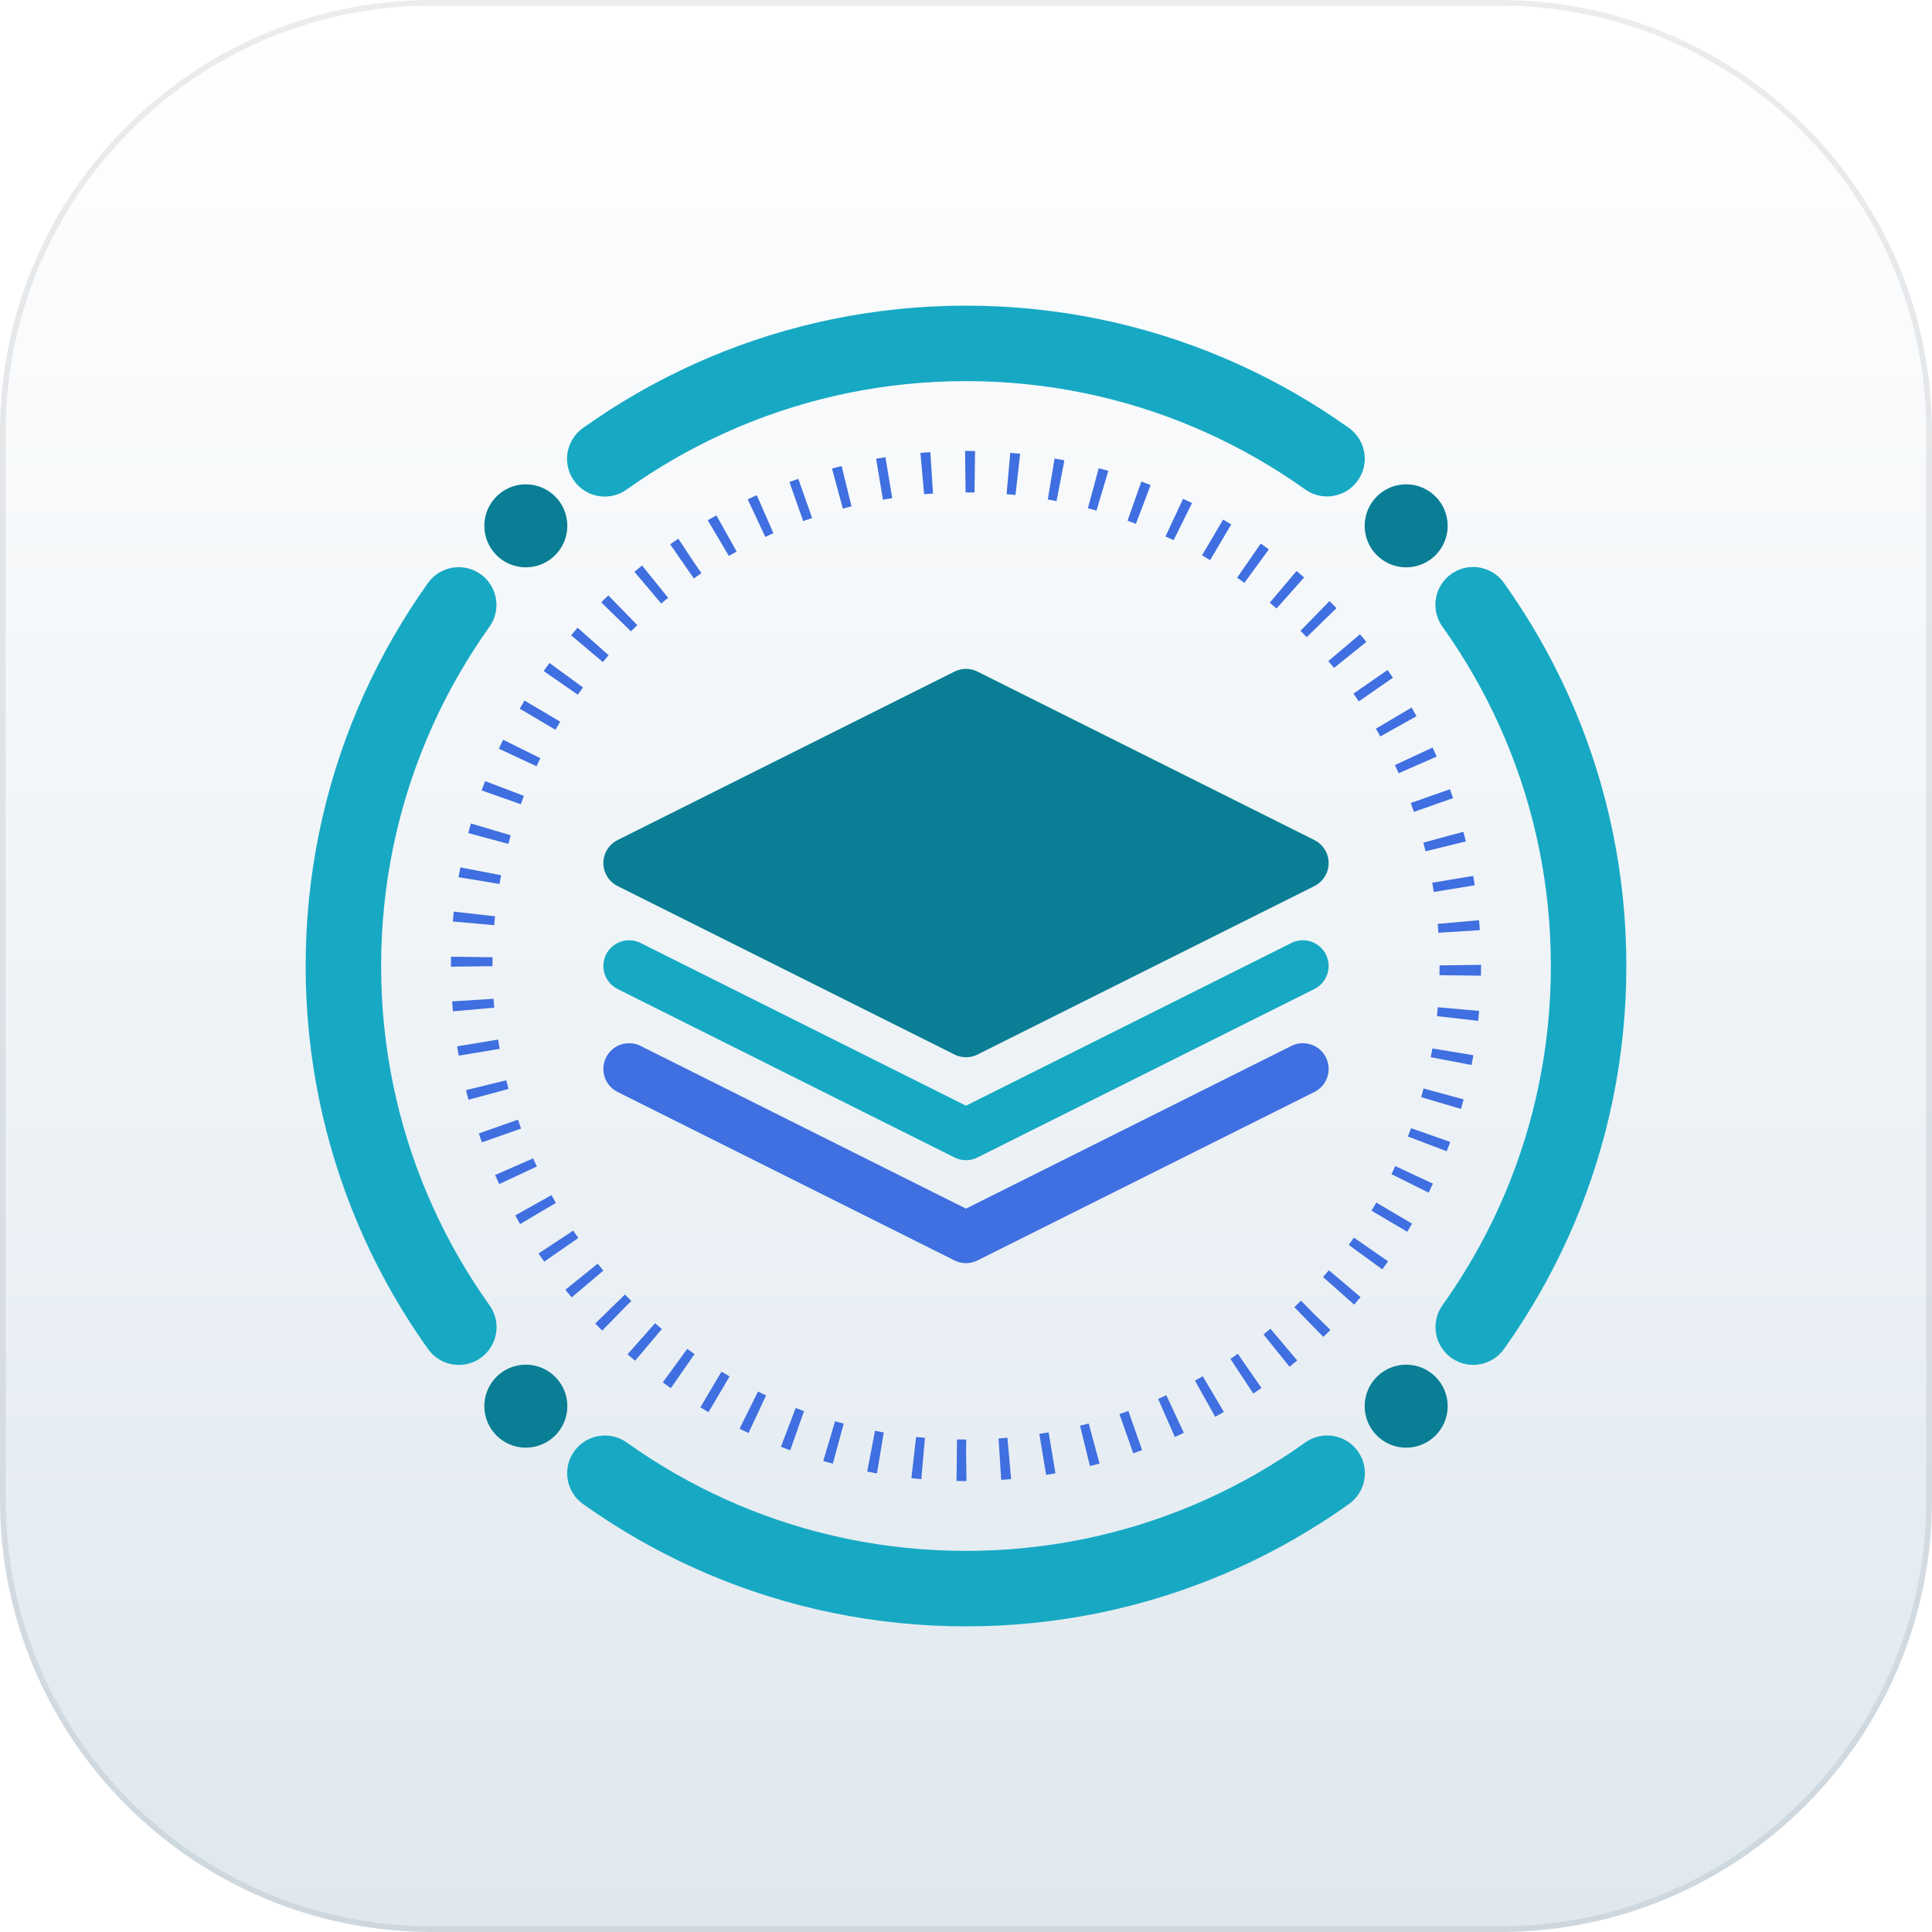
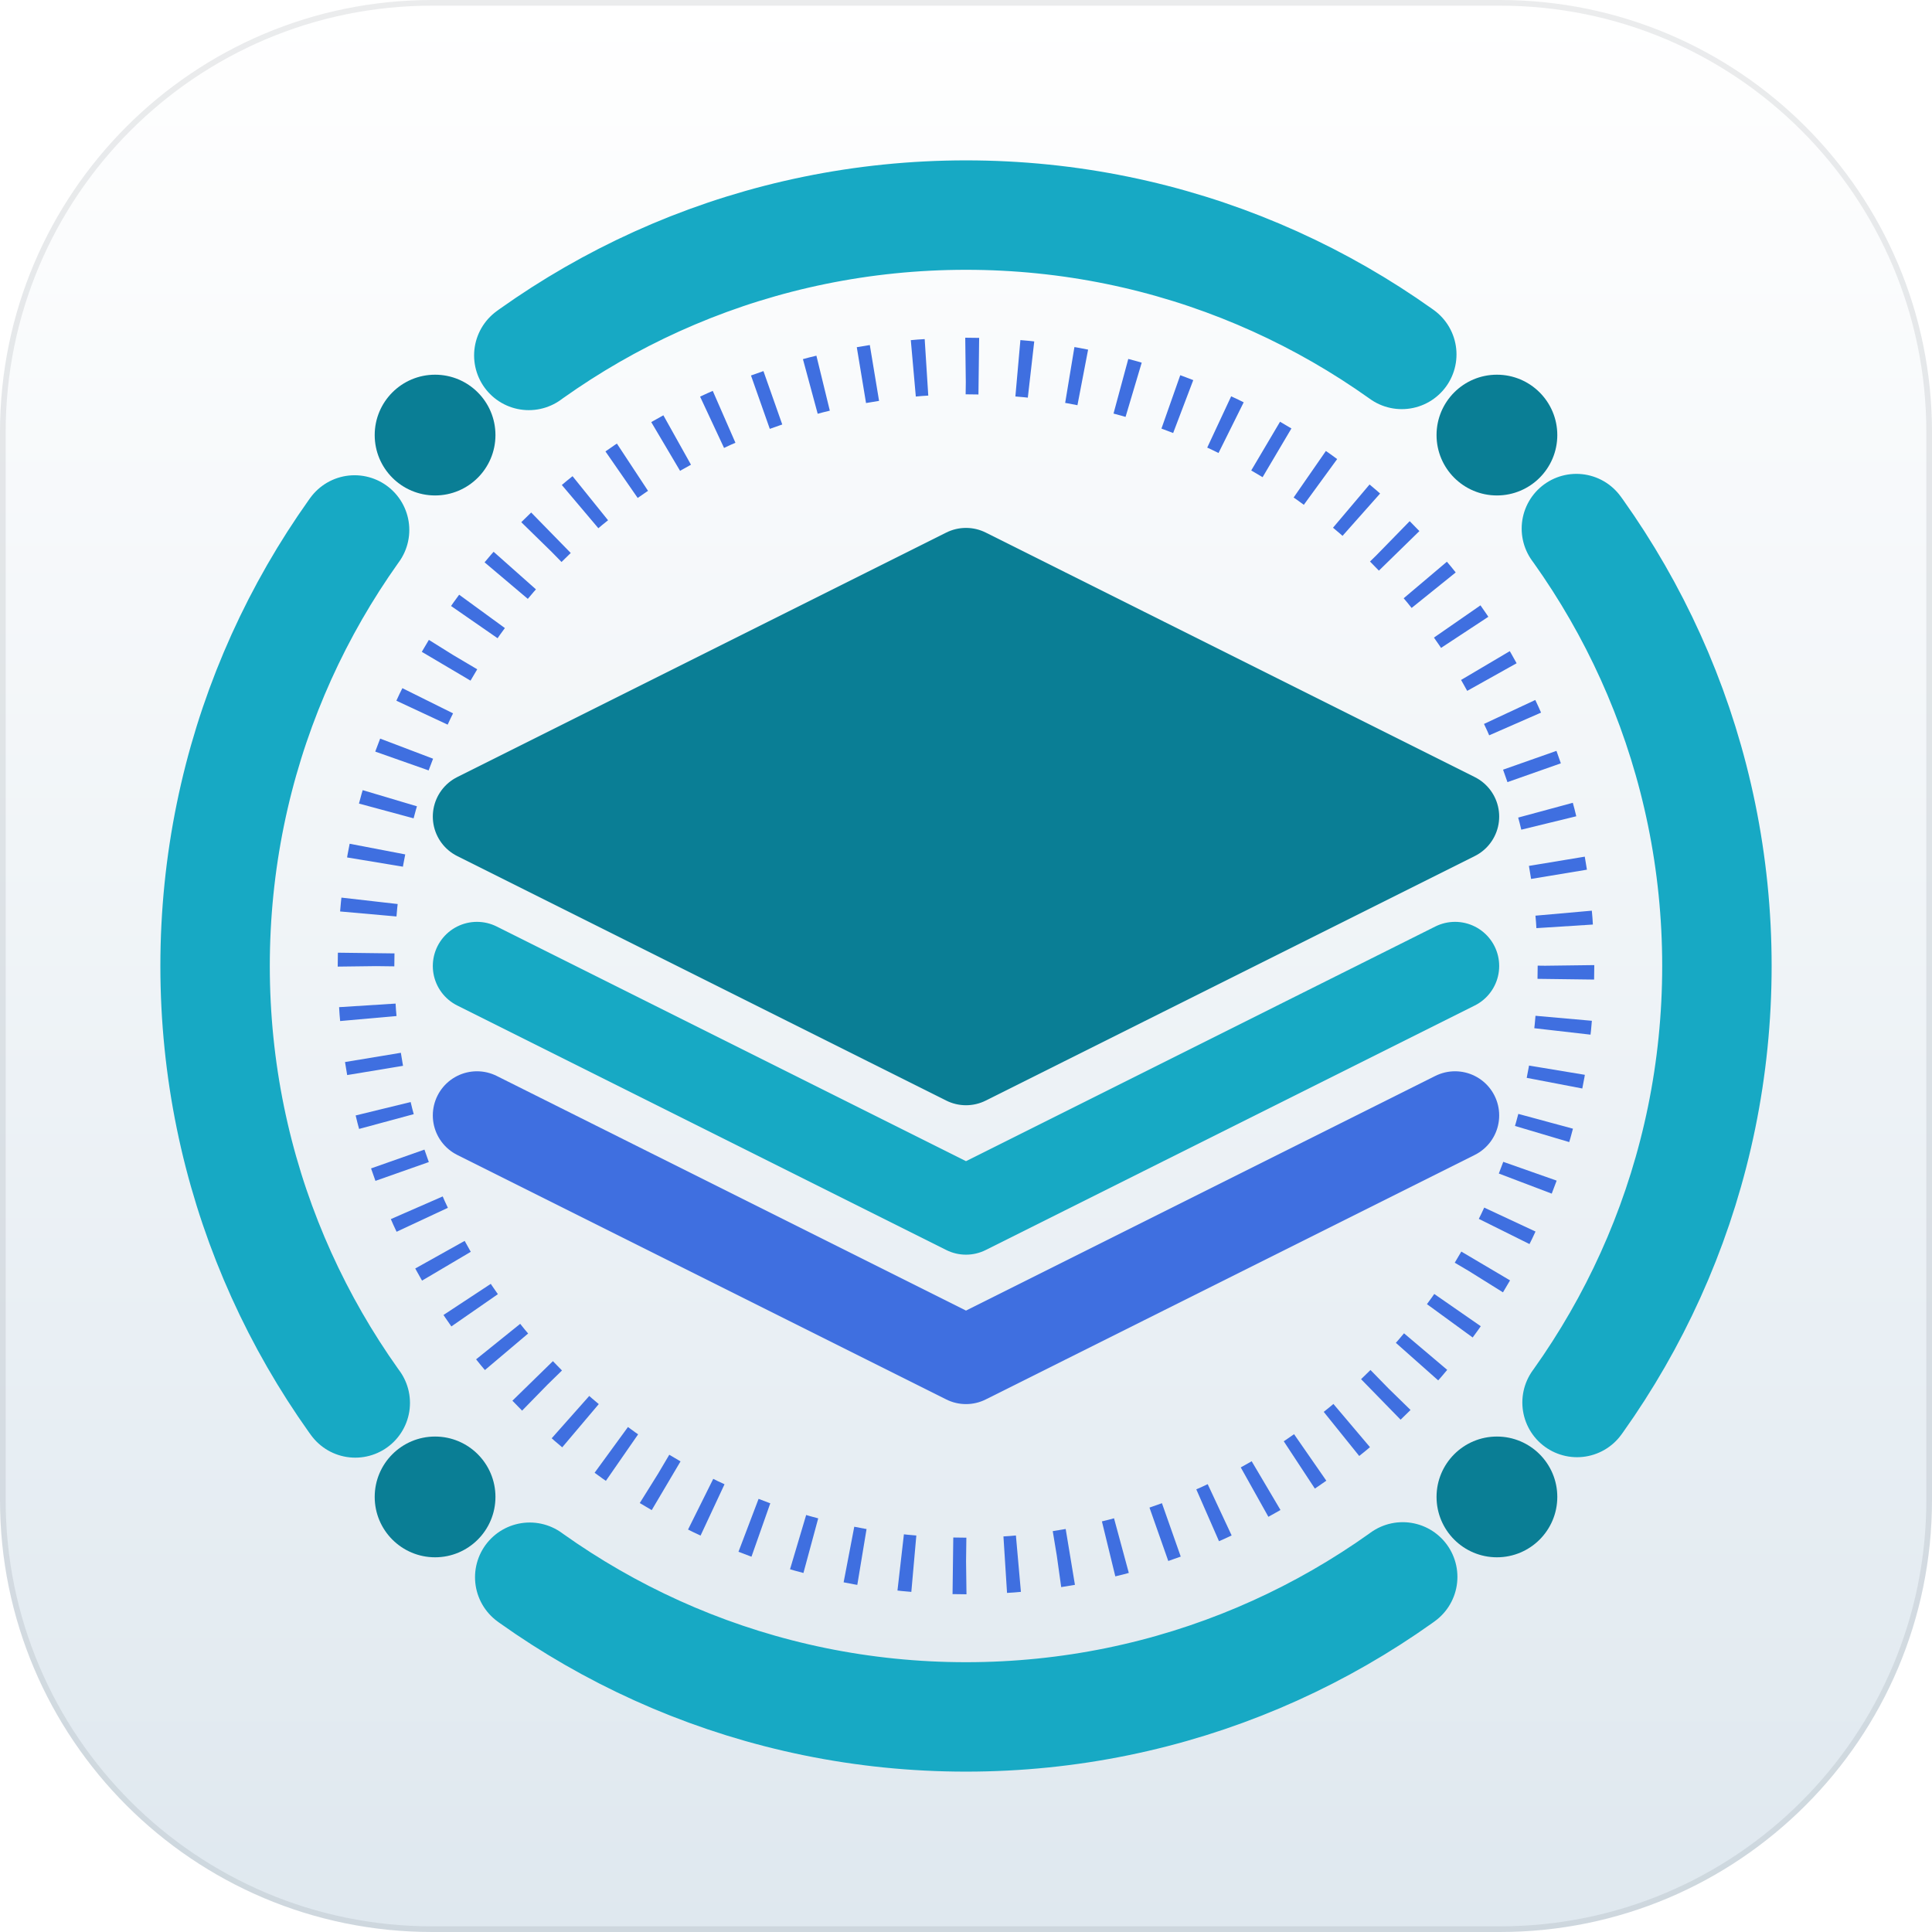
<svg xmlns="http://www.w3.org/2000/svg" viewBox="0 0 1024 1024" width="1024" height="1024">
  <defs>
    <linearGradient id="t-bg" gradientUnits="userSpaceOnUse" x1="0" y1="0" x2="0" y2="1024">
      <stop offset="0" stop-color="#ffffff" />
      <stop offset="1" stop-color="#dfe8ef" />
    </linearGradient>
  </defs>
  <rect x="0" y="0" width="1024" height="1024" rx="229" fill="url(#t-bg)" />
  <rect x="1.5" y="1.5" width="1021" height="1021" rx="227.5" fill="none" stroke="#0b1220" stroke-opacity=".08" stroke-width="3" />
  <g>
-     <circle cx="512" cy="512" r="262" fill="none" stroke-width="22" stroke-dasharray="5 17.86" stroke="#3f6fe0" />
-     <circle cx="512" cy="512" r="330" fill="none" stroke-width="40" stroke-dasharray="408.4 110" stroke-dashoffset="204.2" stroke="#17a9c4" stroke-linecap="round" />
+     <circle cx="512" cy="512" r="318" fill="none" stroke-width="30" stroke-dasharray="7 20.75" stroke="#3f6fe0" />
+     <circle cx="512" cy="512" r="398" fill="none" stroke-width="58" stroke-dasharray="493.8 131.3" stroke-dashoffset="246.9" stroke="#17a9c4" stroke-linecap="round" />
    <g fill="#0a7e95">
-       <circle cx="745.3" cy="745.3" r="22" />
-       <circle cx="278.7" cy="745.3" r="22" />
-       <circle cx="278.7" cy="278.7" r="22" />
-       <circle cx="745.3" cy="278.7" r="22" />
+       <circle cx="793.4" cy="793.4" r="32" />
+       <circle cx="230.6" cy="793.4" r="32" />
+       <circle cx="230.6" cy="230.6" r="32" />
+       <circle cx="793.4" cy="230.6" r="32" />
    </g>
-     <g transform="translate(512 512) scale(0.62) translate(-512 -494)">
-       <path d="M224 582L512 726L800 582" fill="none" stroke="#3f6fe0" stroke-width="44" stroke-linecap="round" stroke-linejoin="round" />
-       <path d="M224 494L512 638L800 494" fill="none" stroke="#17a9c4" stroke-width="44" stroke-linecap="round" stroke-linejoin="round" />
-       <path d="M512 262L800 406L512 550L224 406Z" fill="#0a7e95" stroke="#0a7e95" stroke-width="44" stroke-linejoin="round" />
+     <g transform="translate(512 512) scale(0.9) translate(-512 -494)">
+       <path d="M224 582L512 726L800 582" fill="none" stroke="#3f6fe0" stroke-width="52" stroke-linecap="round" stroke-linejoin="round" />
+       <path d="M224 494L512 638L800 494" fill="none" stroke="#17a9c4" stroke-width="52" stroke-linecap="round" stroke-linejoin="round" />
+       <path d="M512 262L800 406L512 550L224 406Z" fill="#0a7e95" stroke="#0a7e95" stroke-width="52" stroke-linejoin="round" />
    </g>
  </g>
</svg>
